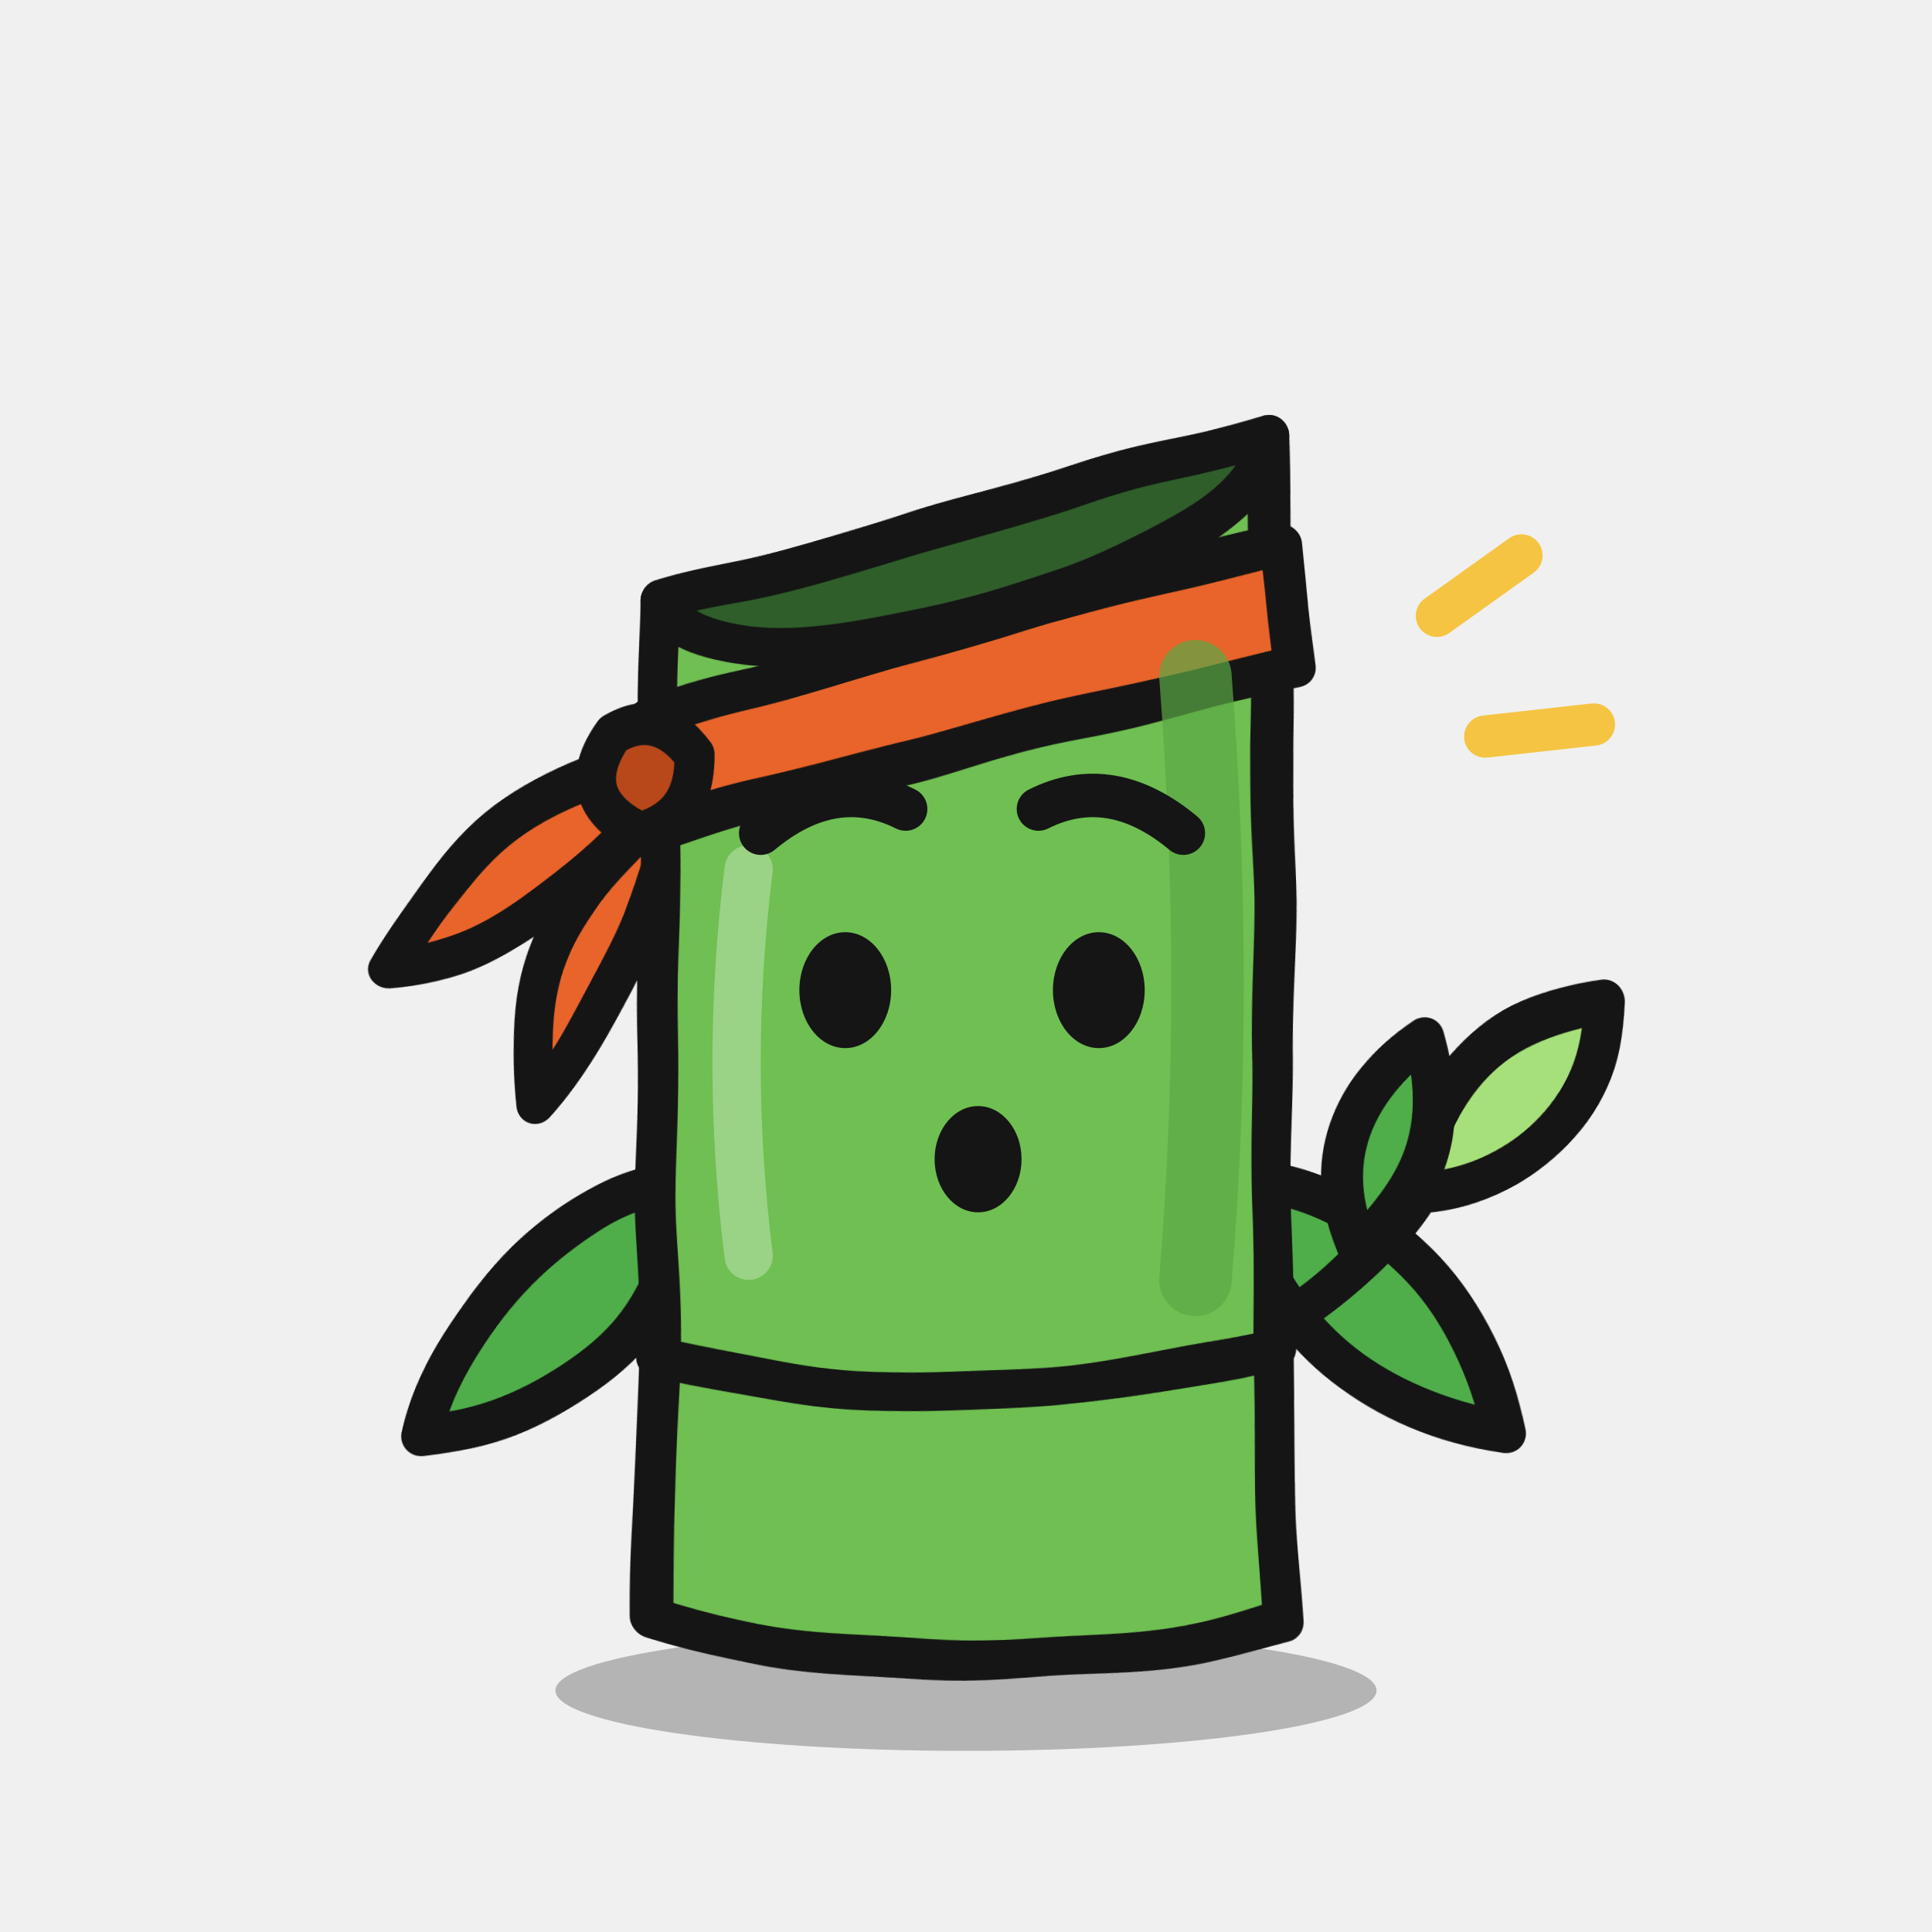
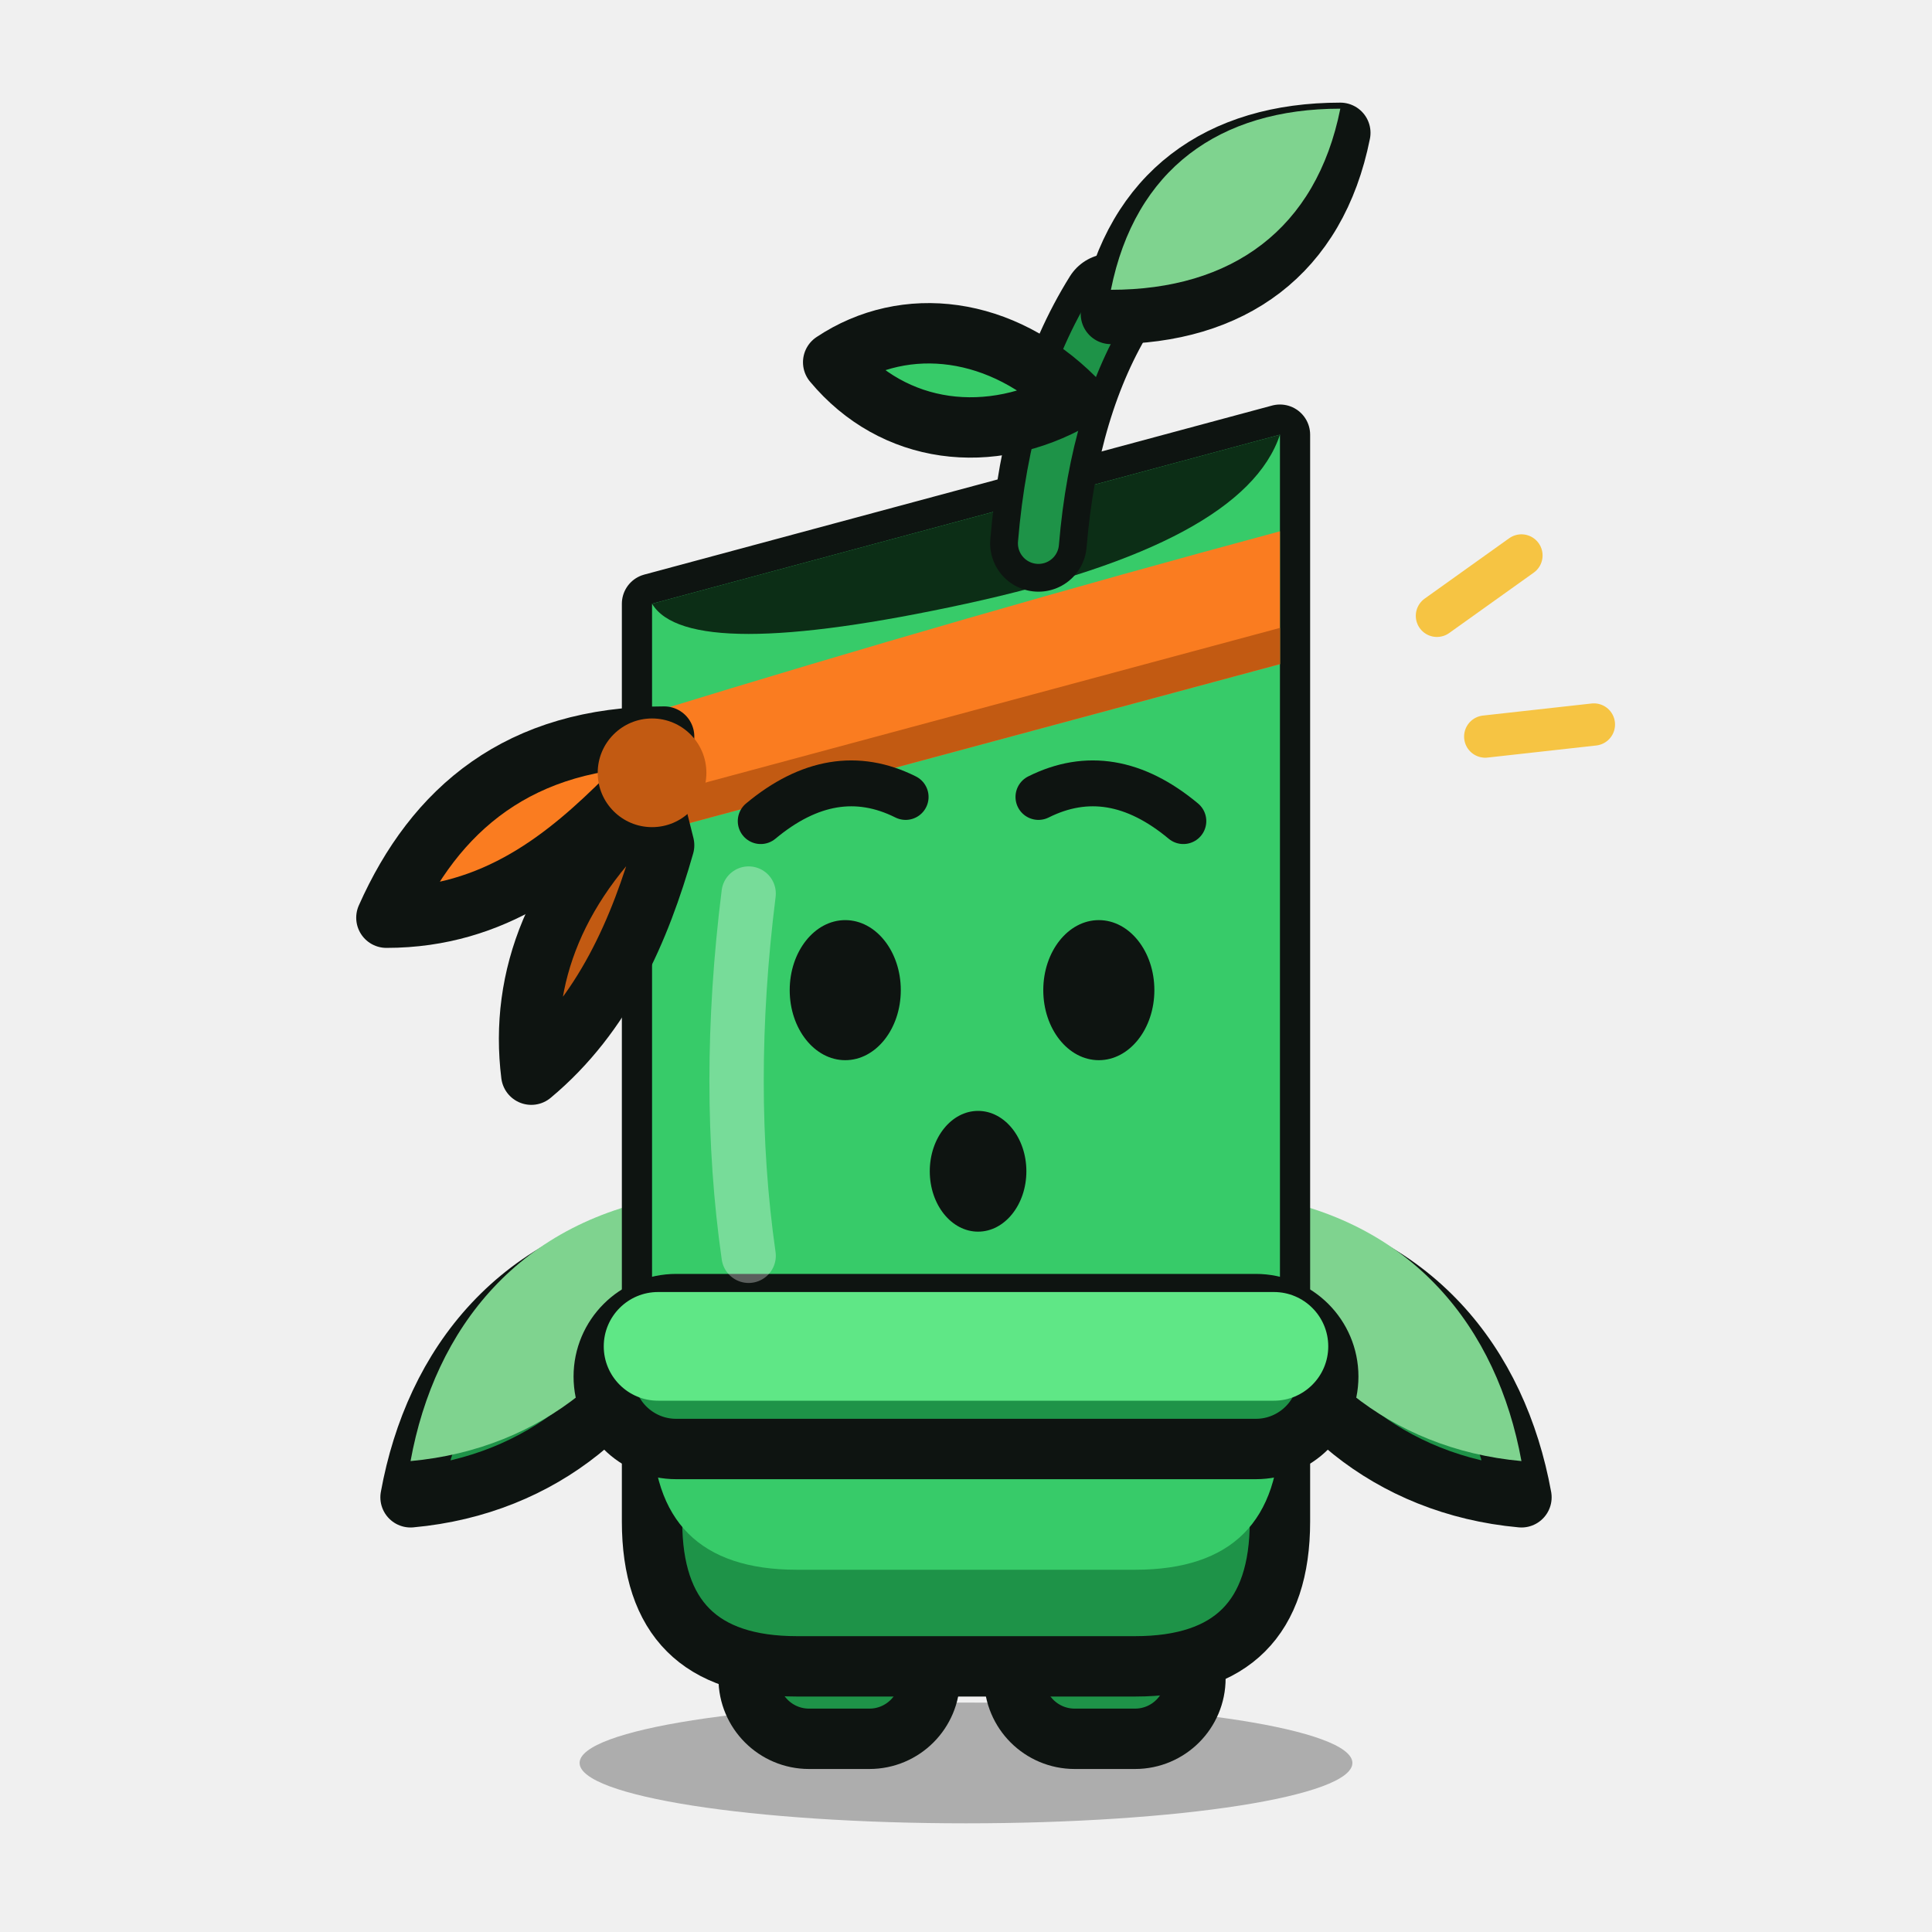
<svg xmlns="http://www.w3.org/2000/svg" class="brote-art mood-susto" viewBox="0 0 160 160" width="160" height="160" fill="none" aria-label="Brote, sorprendido">
-   <defs>
-     <filter id="wR0" x="-5%" y="-5%" width="110%" height="110%">
-       <feTurbulence type="fractalNoise" baseFrequency=".04" numOctaves="2" seed="7" />
-       <feDisplacementMap in="SourceGraphic" scale="2.2" />
-     </filter>
-   </defs>
-   <ellipse cx="80" cy="140" rx="34" ry="5" fill="#000" opacity=".25" />
-   <g filter="url(#wR0)" stroke="#151515" stroke-width="3.4" stroke-linecap="round" stroke-linejoin="round">
-     <path d="M56 63c-12 1-20 8-24 17 9-1 15-6 20-11M55 67c-9 7-12 15-11 24 6-6 9-13 11-20" fill="#e8642a" />
-     <g class="brote-arms" fill="#4fae4a">
-       <path d="M56 98c-12 2-19 11-21 21 10-1 18-8 21-16Z" />
-       <path d="M104 98c12 2 19 11 21 21-10-1-18-8-21-16Z" />
-     </g>
-     <path d="M55 50L105 36L106 134q-26 7-52 0Z" fill="#6fbf52" />
-     <path d="M55 50L105 36q-1 9-24 15T55 50Z" fill="#2f5e2a" />
-     <path d="M54 112q26 6 52 0" fill="none" />
-     <g class="brote-leaves">
-       <path d="M106 110q8-4 12-12" fill="none" />
-       <path d="M117 99c1-9 7-15 16-16-1 9-7 15-16 16Z" fill="#a6e07a" />
-       <path d="M113 104c-3-7-1-14 5-18 2 7 0 13-5 18Z" fill="#4fae4a" />
-     </g>
-     <path d="M54 60q26-8 52-15l1 10q-26 7-53 14Z" fill="#e8642a" />
-     <path d="M51 61q-4 5 2 8 5-1 5-6-3-4-7-2Z" fill="#b8481a" />
+   <ellipse cx="80" cy="146" rx="32" ry="5" fill="#000" opacity=".28" />
+   <rect x="62" y="134" width="15" height="10" rx="5" fill="#1e9348" stroke="#0e1411" stroke-width="5" stroke-linejoin="round" />
+   <rect x="84" y="134" width="15" height="10" rx="5" fill="#1e9348" stroke="#0e1411" stroke-width="5" stroke-linejoin="round" />
+   <g class="brote-arms">
+     <path d="M56 102c-13 2-20 11-22 22 11-1 19-8 22-17Z" fill="#1e9348" stroke="#0e1411" stroke-width="5" stroke-linejoin="round" />
+     <path d="M56 99c-13 2-20 11-22 22 11-1 19-8 22-17Z" fill="#7fd38f" />
+     <path d="M104 102c13 2 20 11 22 22-11-1-19-8-22-17Z" fill="#1e9348" stroke="#0e1411" stroke-width="5" stroke-linejoin="round" />
+     <path d="M104 99c13 2 20 11 22 22-11-1-19-8-22-17Z" fill="#7fd38f" />
  </g>
-   <path d="M99 56q2 26 0 50" stroke="#5aa844" stroke-width="6" stroke-linecap="round" opacity=".7" />
-   <path d="M62 72q-2 16 0 32" stroke="#fff" stroke-opacity=".3" stroke-width="4" stroke-linecap="round" />
-   <path d="M63 69q6-5 12-2M86 67q6-3 12 2" stroke="#151515" stroke-width="3.6" stroke-linecap="round" fill="none" />
-   <g class="brote-eyes" fill="#151515">
-     <ellipse cx="70" cy="82" rx="3.8" ry="4.8" />
-     <ellipse cx="91" cy="82" rx="3.8" ry="4.8" />
+   <path d="M54 50L106 36V126q0 12-12 12H66q-12 0-12-12Z" fill="#1e9348" stroke="#0e1411" stroke-width="5" stroke-linejoin="round" />
+   <path d="M54 50L106 36V118q0 12-12 12H66q-12 0-12-12Z" fill="#37cb69" />
+   <rect x="50" y="108" width="60" height="12" rx="6" fill="#1e9348" stroke="#0e1411" stroke-width="5" stroke-linejoin="round" />
+   <rect x="50" y="107" width="60" height="9" rx="4.5" fill="#5fe786" />
+   <path d="M54 50L106 36q-3 9-26 14T54 50Z" fill="#0c2e16" />
+   <g class="brote-leaves">
+     <path d="M86 45q1-12 6-20" stroke="#0e1411" stroke-width="8" stroke-linecap="round" />
+     <path d="M86 45q1-12 6-20" stroke="#1e9348" stroke-width="3.4" stroke-linecap="round" />
+     <path d="M92 26c2-10 9-15 19-15-2 10-9 15-19 15Z" fill="#1e9348" stroke="#0e1411" stroke-width="5" stroke-linejoin="round" />
+     <path d="M92 24c2-10 9-15 19-15-2 10-9 15-19 15Z" fill="#7fd38f" />
+     <path d="M89 33c-6-6-14-7-20-3 5 6 13 7 20 3Z" fill="#37cb69" stroke="#0e1411" stroke-width="5" stroke-linejoin="round" />
  </g>
-   <ellipse cx="81" cy="96" rx="3.6" ry="4.4" fill="#151515" />
+   <path d="M54 59q26-8 52-15v11q-26 7-52 14Z" fill="#fa7c20" />
+   <path d="M54 66q26-7 52-14v3q-26 7-52 14Z" fill="#c25a12" />
+   <path d="M55 61c-12 0-19 6-23 15 9 0 15-5 20-10Z" fill="#fa7c20" stroke="#0e1411" stroke-width="5" stroke-linejoin="round" />
+   <path d="M54 66c-8 7-11 15-10 23 6-5 9-12 11-19Z" fill="#c25a12" stroke="#0e1411" stroke-width="5" stroke-linejoin="round" />
+   <circle cx="54" cy="64" r="4.5" fill="#c25a12" />
+   <path d="M62 74q-2 16 0 30" stroke="#fff" stroke-opacity=".32" stroke-width="4.5" stroke-linecap="round" />
+   <path d="M63 68q6-5 12-2M86 66q6-3 12 2" stroke="#0e1411" stroke-width="3.8" stroke-linecap="round" fill="none" />
+   <g class="brote-eyes" fill="#0e1411">
+     <ellipse cx="70" cy="82" rx="4.6" ry="5.8" />
+     <ellipse cx="91" cy="82" rx="4.6" ry="5.8" />
+   </g>
+   <ellipse cx="81" cy="97" rx="4" ry="5" fill="#0e1411" />
  <g class="brote-bang" stroke="#f6c443" stroke-width="3.5" stroke-linecap="round">
    <path d="M126 46l-7 5M132 60l-9 1" />
  </g>
</svg>
